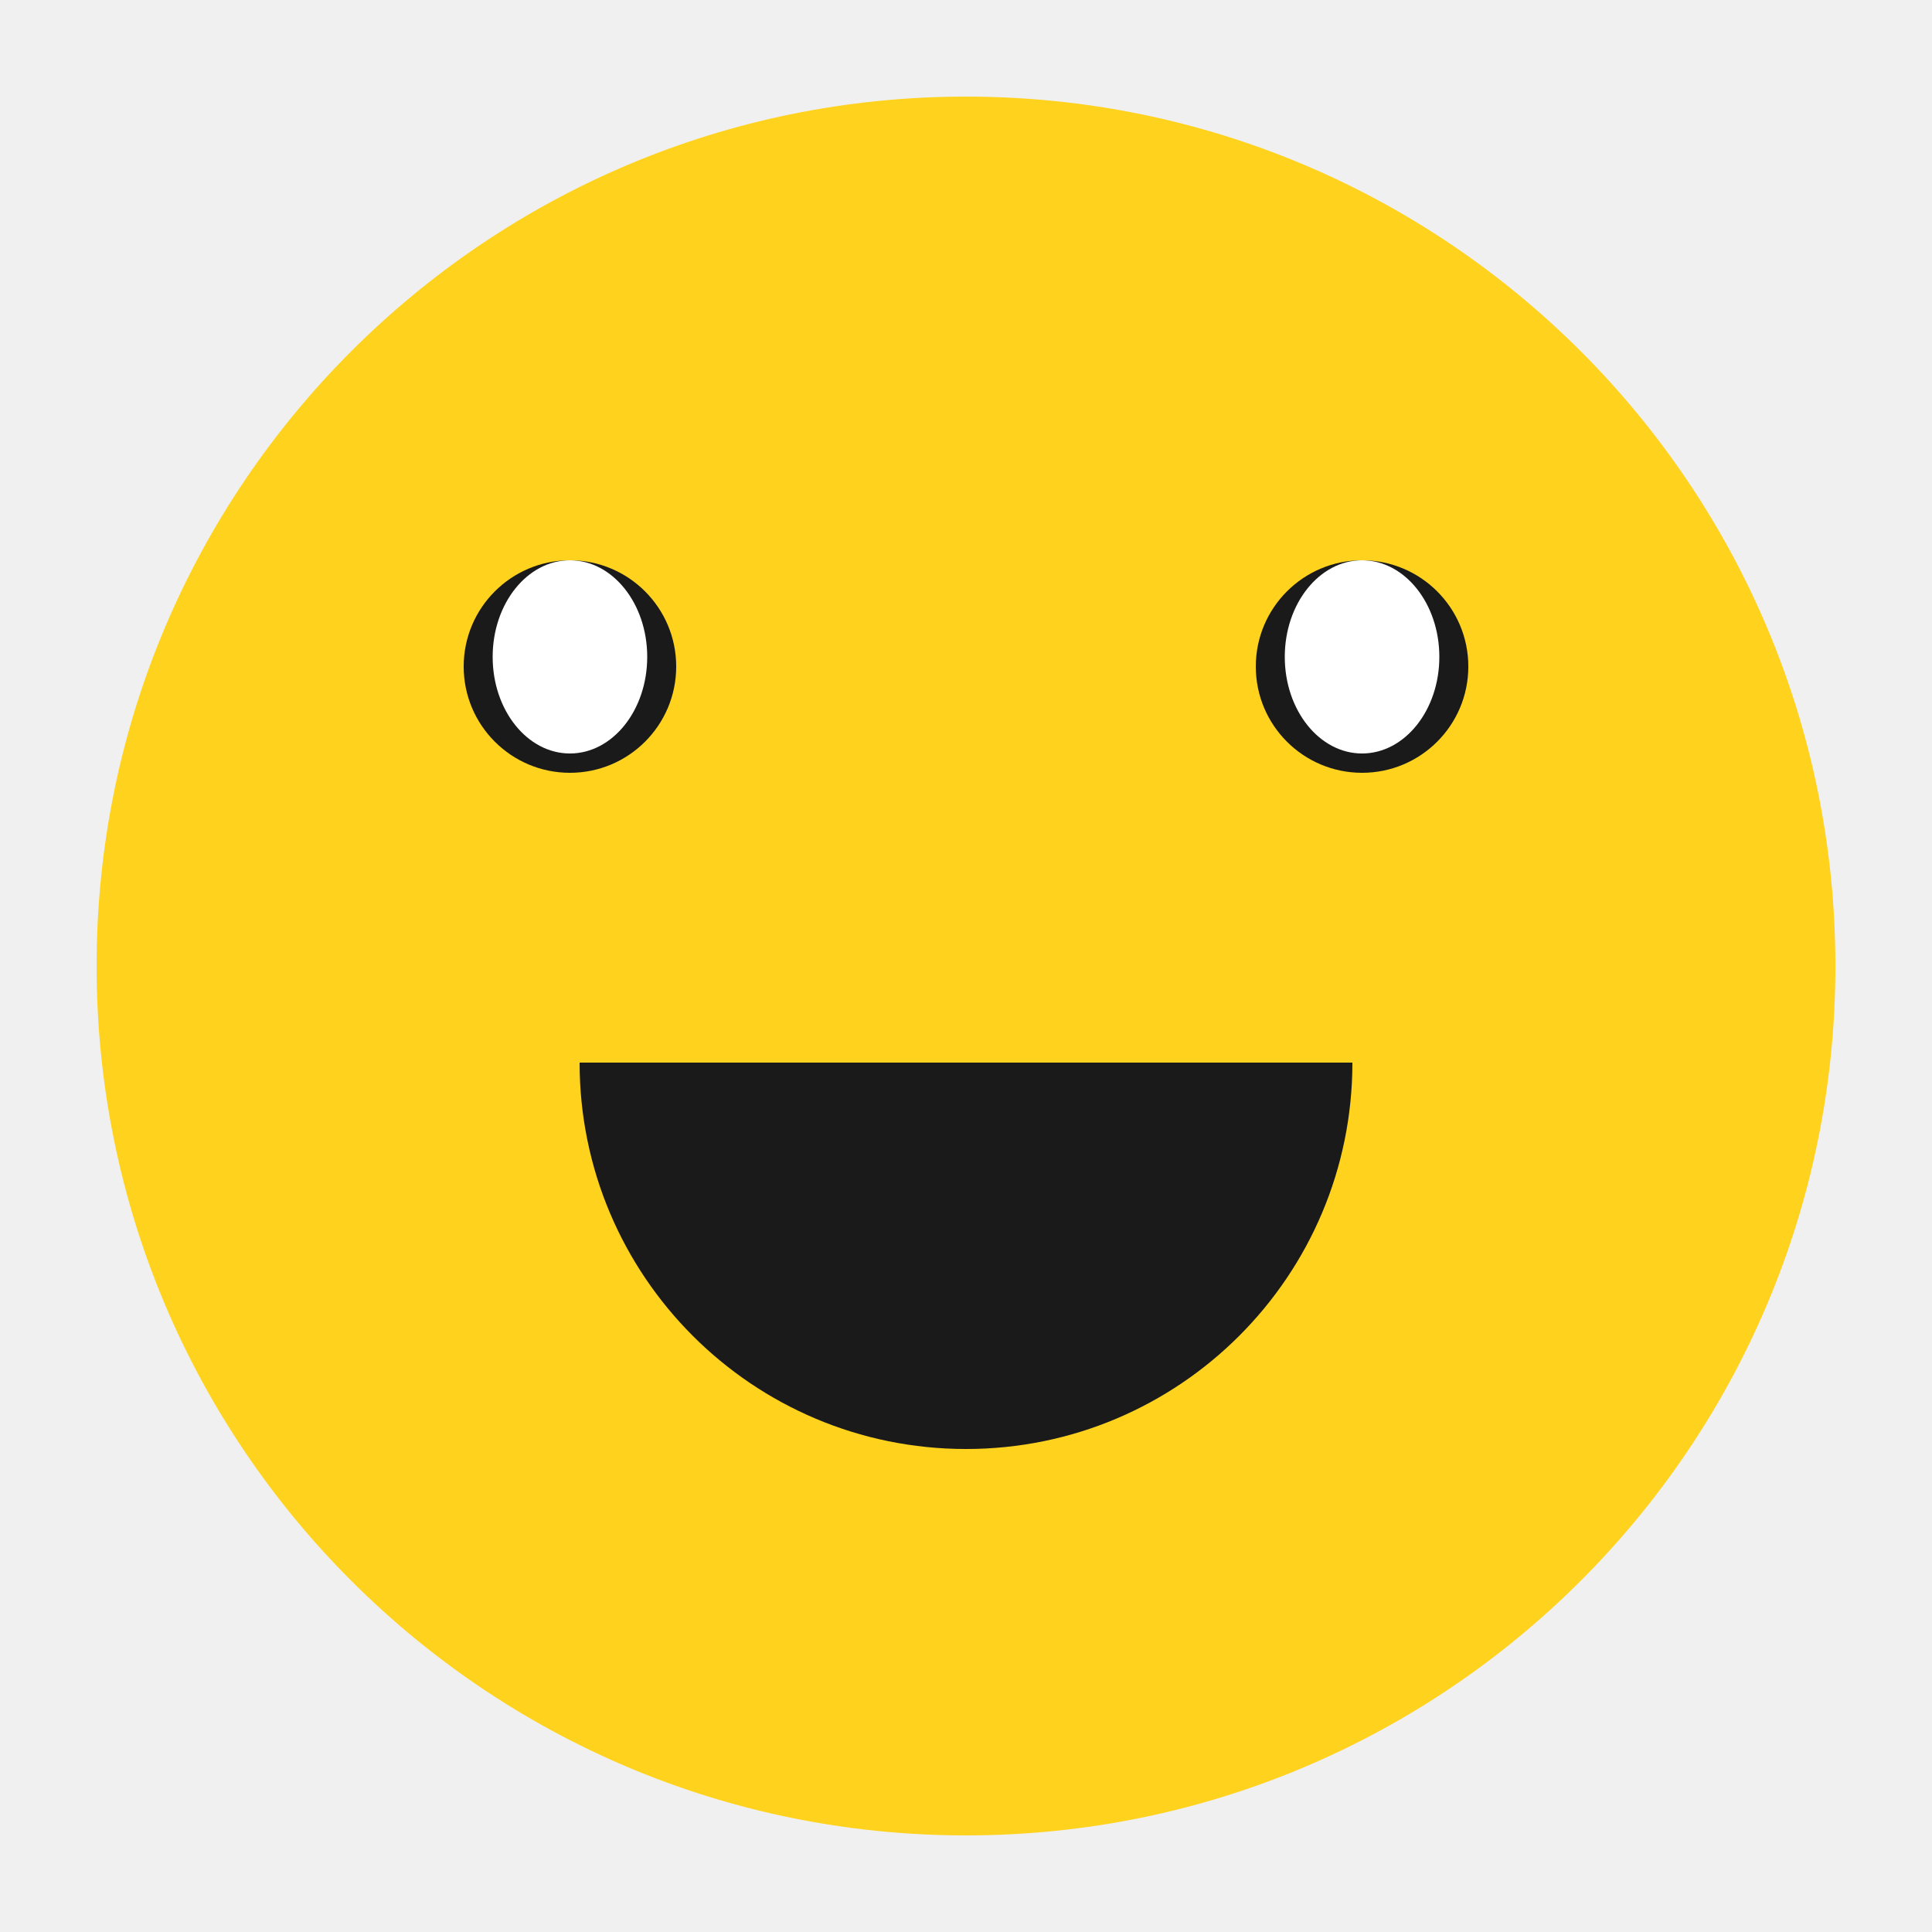
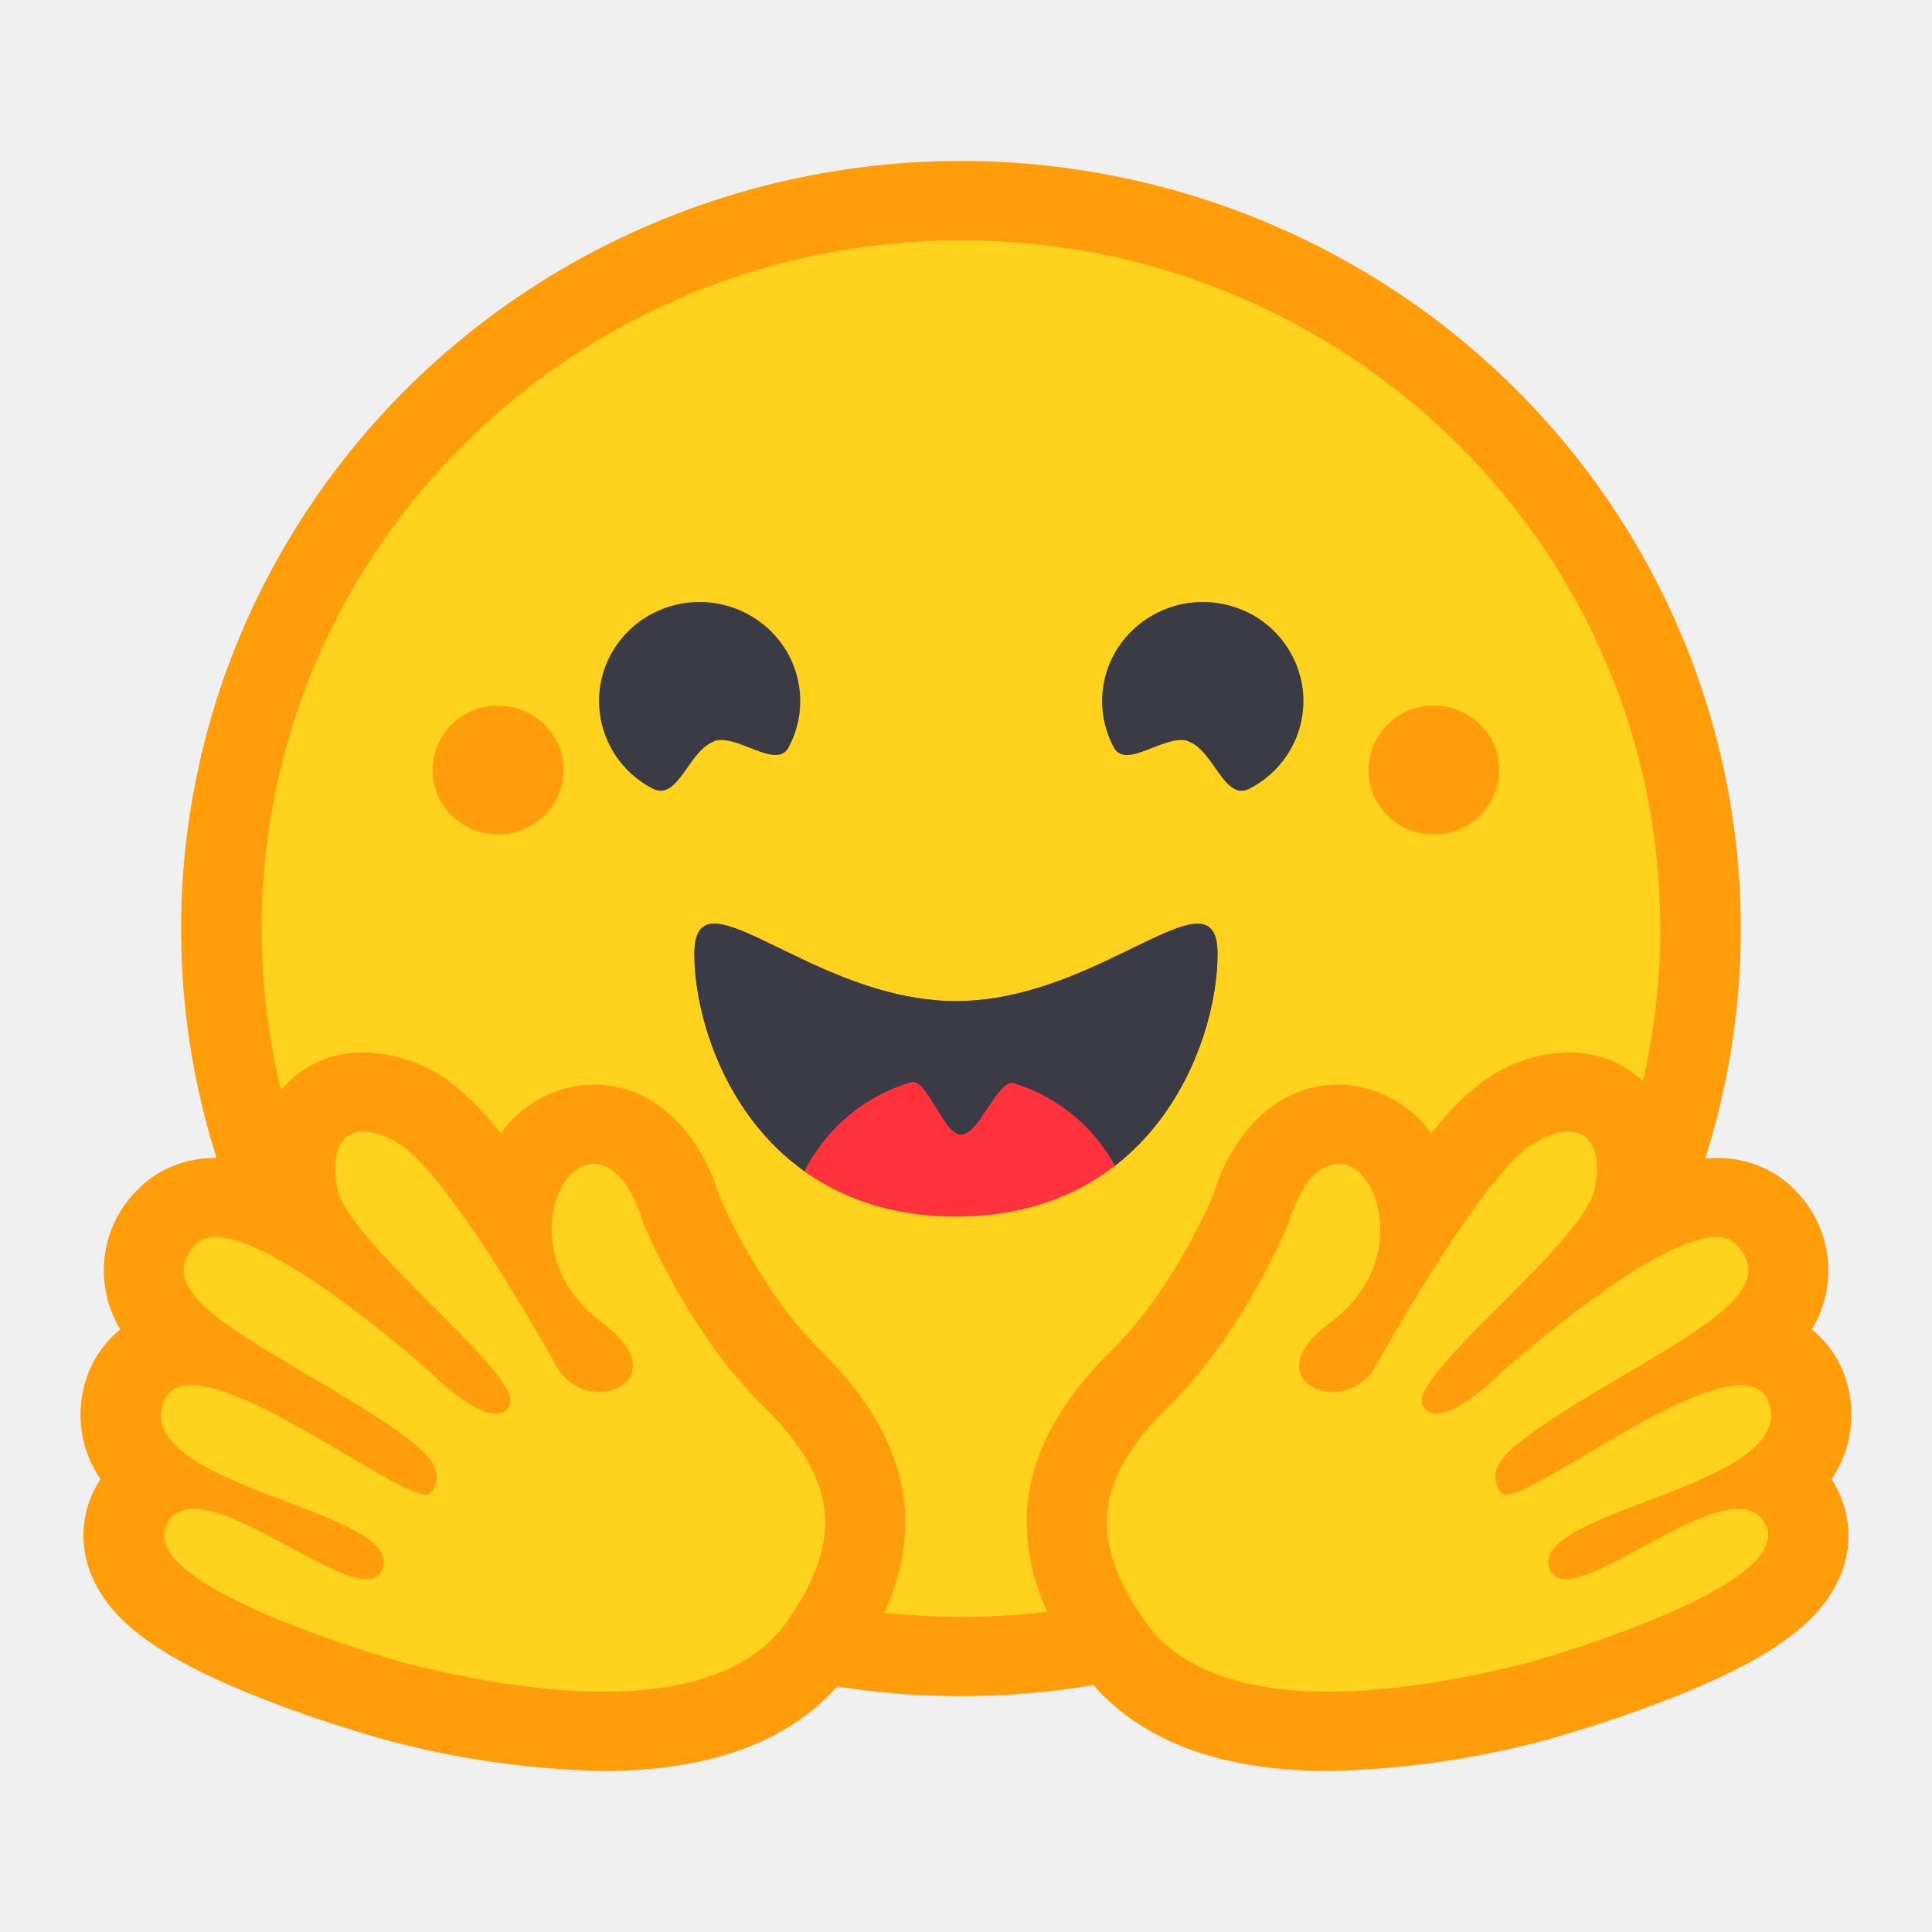
- <svg xmlns="http://www.w3.org/2000/svg" viewBox="0 0 100 100" fill="none">
-   <path d="M50 95C74.853 95 95 74.853 95 50C95 25.147 74.853 5 50 5C25.147 5 5 25.147 5 50C5 74.853 25.147 95 50 95Z" fill="#FFD21E" />
-   <path d="M29.5 40C32.538 40 35 37.538 35 34.5C35 31.462 32.538 29 29.5 29C26.462 29 24 31.462 24 34.5C24 37.538 26.462 40 29.5 40Z" fill="#1A1A1A" />
-   <path d="M70.5 40C73.538 40 76 37.538 76 34.5C76 31.462 73.538 29 70.5 29C67.462 29 65 31.462 65 34.5C65 37.538 67.462 40 70.5 40Z" fill="#1A1A1A" />
-   <path d="M50 75C61.046 75 70 66.046 70 55H30C30 66.046 38.954 75 50 75Z" fill="#1A1A1A" />
-   <ellipse cx="29.5" cy="34" rx="4" ry="5" fill="white" />
-   <ellipse cx="70.5" cy="34" rx="4" ry="5" fill="white" />
+ <svg xmlns="http://www.w3.org/2000/svg" height="1em" style="flex:none;line-height:1" viewBox="0 0 24 24" width="1em">
+   <path d="M2.25 11.535c0-3.407 1.847-6.554 4.844-8.258a9.822 9.822 0 019.687 0c2.997 1.704 4.844 4.851 4.844 8.258 0 5.266-4.337 9.535-9.687 9.535S2.25 16.8 2.25 11.535z" fill="#FF9D0B" />
+   <path d="M11.938 20.086c4.797 0 8.687-3.829 8.687-8.551 0-4.722-3.89-8.55-8.687-8.55-4.798 0-8.688 3.828-8.688 8.55 0 4.722 3.89 8.55 8.688 8.55z" fill="#FFD21E" />
+   <path d="M11.875 15.113c2.457 0 3.25-2.156 3.25-3.263 0-.576-.393-.394-1.023-.089-.582.283-1.365.675-2.224.675-1.798 0-3.25-1.693-3.25-.586 0 1.107.79 3.263 3.25 3.263h-.003z" fill="#FF323D" />
+   <path d="M14.76 9.21c.32.108.445.753.767.585.447-.233.707-.708.659-1.204a1.235 1.235 0 00-.879-1.059 1.262 1.262 0 00-1.33.394c-.322.384-.377.92-.14 1.36.153.283.638-.177.925-.079l-.002.003zm-5.887 0c-.32.108-.448.753-.768.585a1.226 1.226 0 01-.658-1.204c.048-.495.395-.913.878-1.059a1.262 1.262 0 011.33.394c.322.384.377.92.14 1.36-.152.283-.64-.177-.925-.079l.003.003zm1.12 5.34a2.166 2.166 0 011.325-1.106c.07-.02.144.06.219.171l.192.306c.069.1.139.175.209.175.074 0 .15-.074.223-.172l.205-.302c.08-.11.157-.188.234-.165.537.168.986.536 1.25 1.026.932-.724 1.275-1.905 1.275-2.633 0-.508-.306-.426-.81-.19l-.616.296c-.52.24-1.148.48-1.824.48-.676 0-1.302-.24-1.823-.48l-.589-.283c-.52-.248-.838-.342-.838.177 0 .703.32 1.831 1.187 2.56l.18.14z" fill="#3A3B45" />
+   <path d="M17.812 10.366a.806.806 0 00.813-.8c0-.441-.364-.8-.813-.8a.806.806 0 00-.812.8c0 .442.364.8.812.8zm-11.624 0a.806.806 0 00.812-.8c0-.441-.364-.8-.812-.8a.806.806 0 00-.813.8c0 .442.364.8.813.8zM4.515 13.073c-.405 0-.765.162-1.017.46a1.455 1.455 0 00-.333.925 1.801 1.801 0 00-.485-.074c-.387 0-.737.146-.985.409a1.41 1.41 0 00-.2 1.722 1.302 1.302 0 00-.447.694c-.06.222-.12.69.2 1.166a1.267 1.267 0 00-.093 1.236c.238.533.81.958 1.89 1.405l.24.096c.768.3 1.473.492 1.478.494.89.243 1.808.375 2.732.394 1.465 0 2.513-.443 3.115-1.314.93-1.342.842-2.575-.274-3.763l-.151-.154c-.692-.684-1.155-1.69-1.25-1.912-.195-.655-.71-1.383-1.562-1.383-.46.007-.889.233-1.15.605-.25-.31-.495-.553-.715-.694a1.87 1.87 0 00-.993-.312zm14.97 0c.405 0 .767.162 1.017.46.216.262.333.588.333.925.158-.047.322-.071.487-.074.388 0 .738.146.985.409a1.41 1.41 0 01.2 1.722c.22.178.377.422.445.694.06.222.12.69-.2 1.166.244.37.279.836.093 1.236-.238.533-.81.958-1.889 1.405l-.239.096c-.77.3-1.475.492-1.48.494-.89.243-1.808.375-2.732.394-1.465 0-2.513-.443-3.115-1.314-.93-1.342-.842-2.575.274-3.763l.151-.154c.695-.684 1.157-1.69 1.252-1.912.195-.655.708-1.383 1.56-1.383.46.007.889.233 1.15.605.25-.31.495-.553.718-.694.244-.162.523-.265.814-.3l.176-.012z" fill="#FF9D0B" />
+   <path d="M9.785 20.132c.688-.994.638-1.74-.305-2.667-.945-.928-1.495-2.288-1.495-2.288s-.205-.788-.672-.714c-.468.074-.81 1.25.17 1.971.977.721-.195 1.21-.573.534-.375-.677-1.405-2.416-1.94-2.751-.532-.332-.907-.148-.782.541.125.687 2.357 2.35 2.14 2.707-.218.362-.983-.42-.983-.42S2.953 14.9 2.43 15.46c-.52.558.398 1.026 1.7 1.803 1.308.778 1.41.985 1.225 1.28-.187.295-3.07-2.1-3.34-1.083-.27 1.011 2.943 1.304 2.745 2.006-.2.7-2.265-1.324-2.685-.537-.425.79 2.913 1.718 2.94 1.725 1.075.276 3.813.859 4.77-.522zm4.432 0c-.687-.994-.64-1.74.305-2.667.943-.928 1.493-2.288 1.493-2.288s.205-.788.675-.714c.465.074.807 1.25-.17 1.971-.98.721.195 1.21.57.534.377-.677 1.407-2.416 1.94-2.751.532-.332.91-.148.782.541-.125.687-2.355 2.35-2.137 2.707.215.362.98-.42.98-.42S21.05 14.9 21.57 15.46c.52.558-.395 1.026-1.7 1.803-1.308.778-1.408.985-1.225 1.28.187.295 3.07-2.1 3.34-1.083.27 1.011-2.94 1.304-2.743 2.006.2.7 2.263-1.324 2.685-.537.423.79-2.912 1.718-2.94 1.725-1.077.276-3.815.859-4.77-.522z" fill="#FFD21E" />
</svg>
